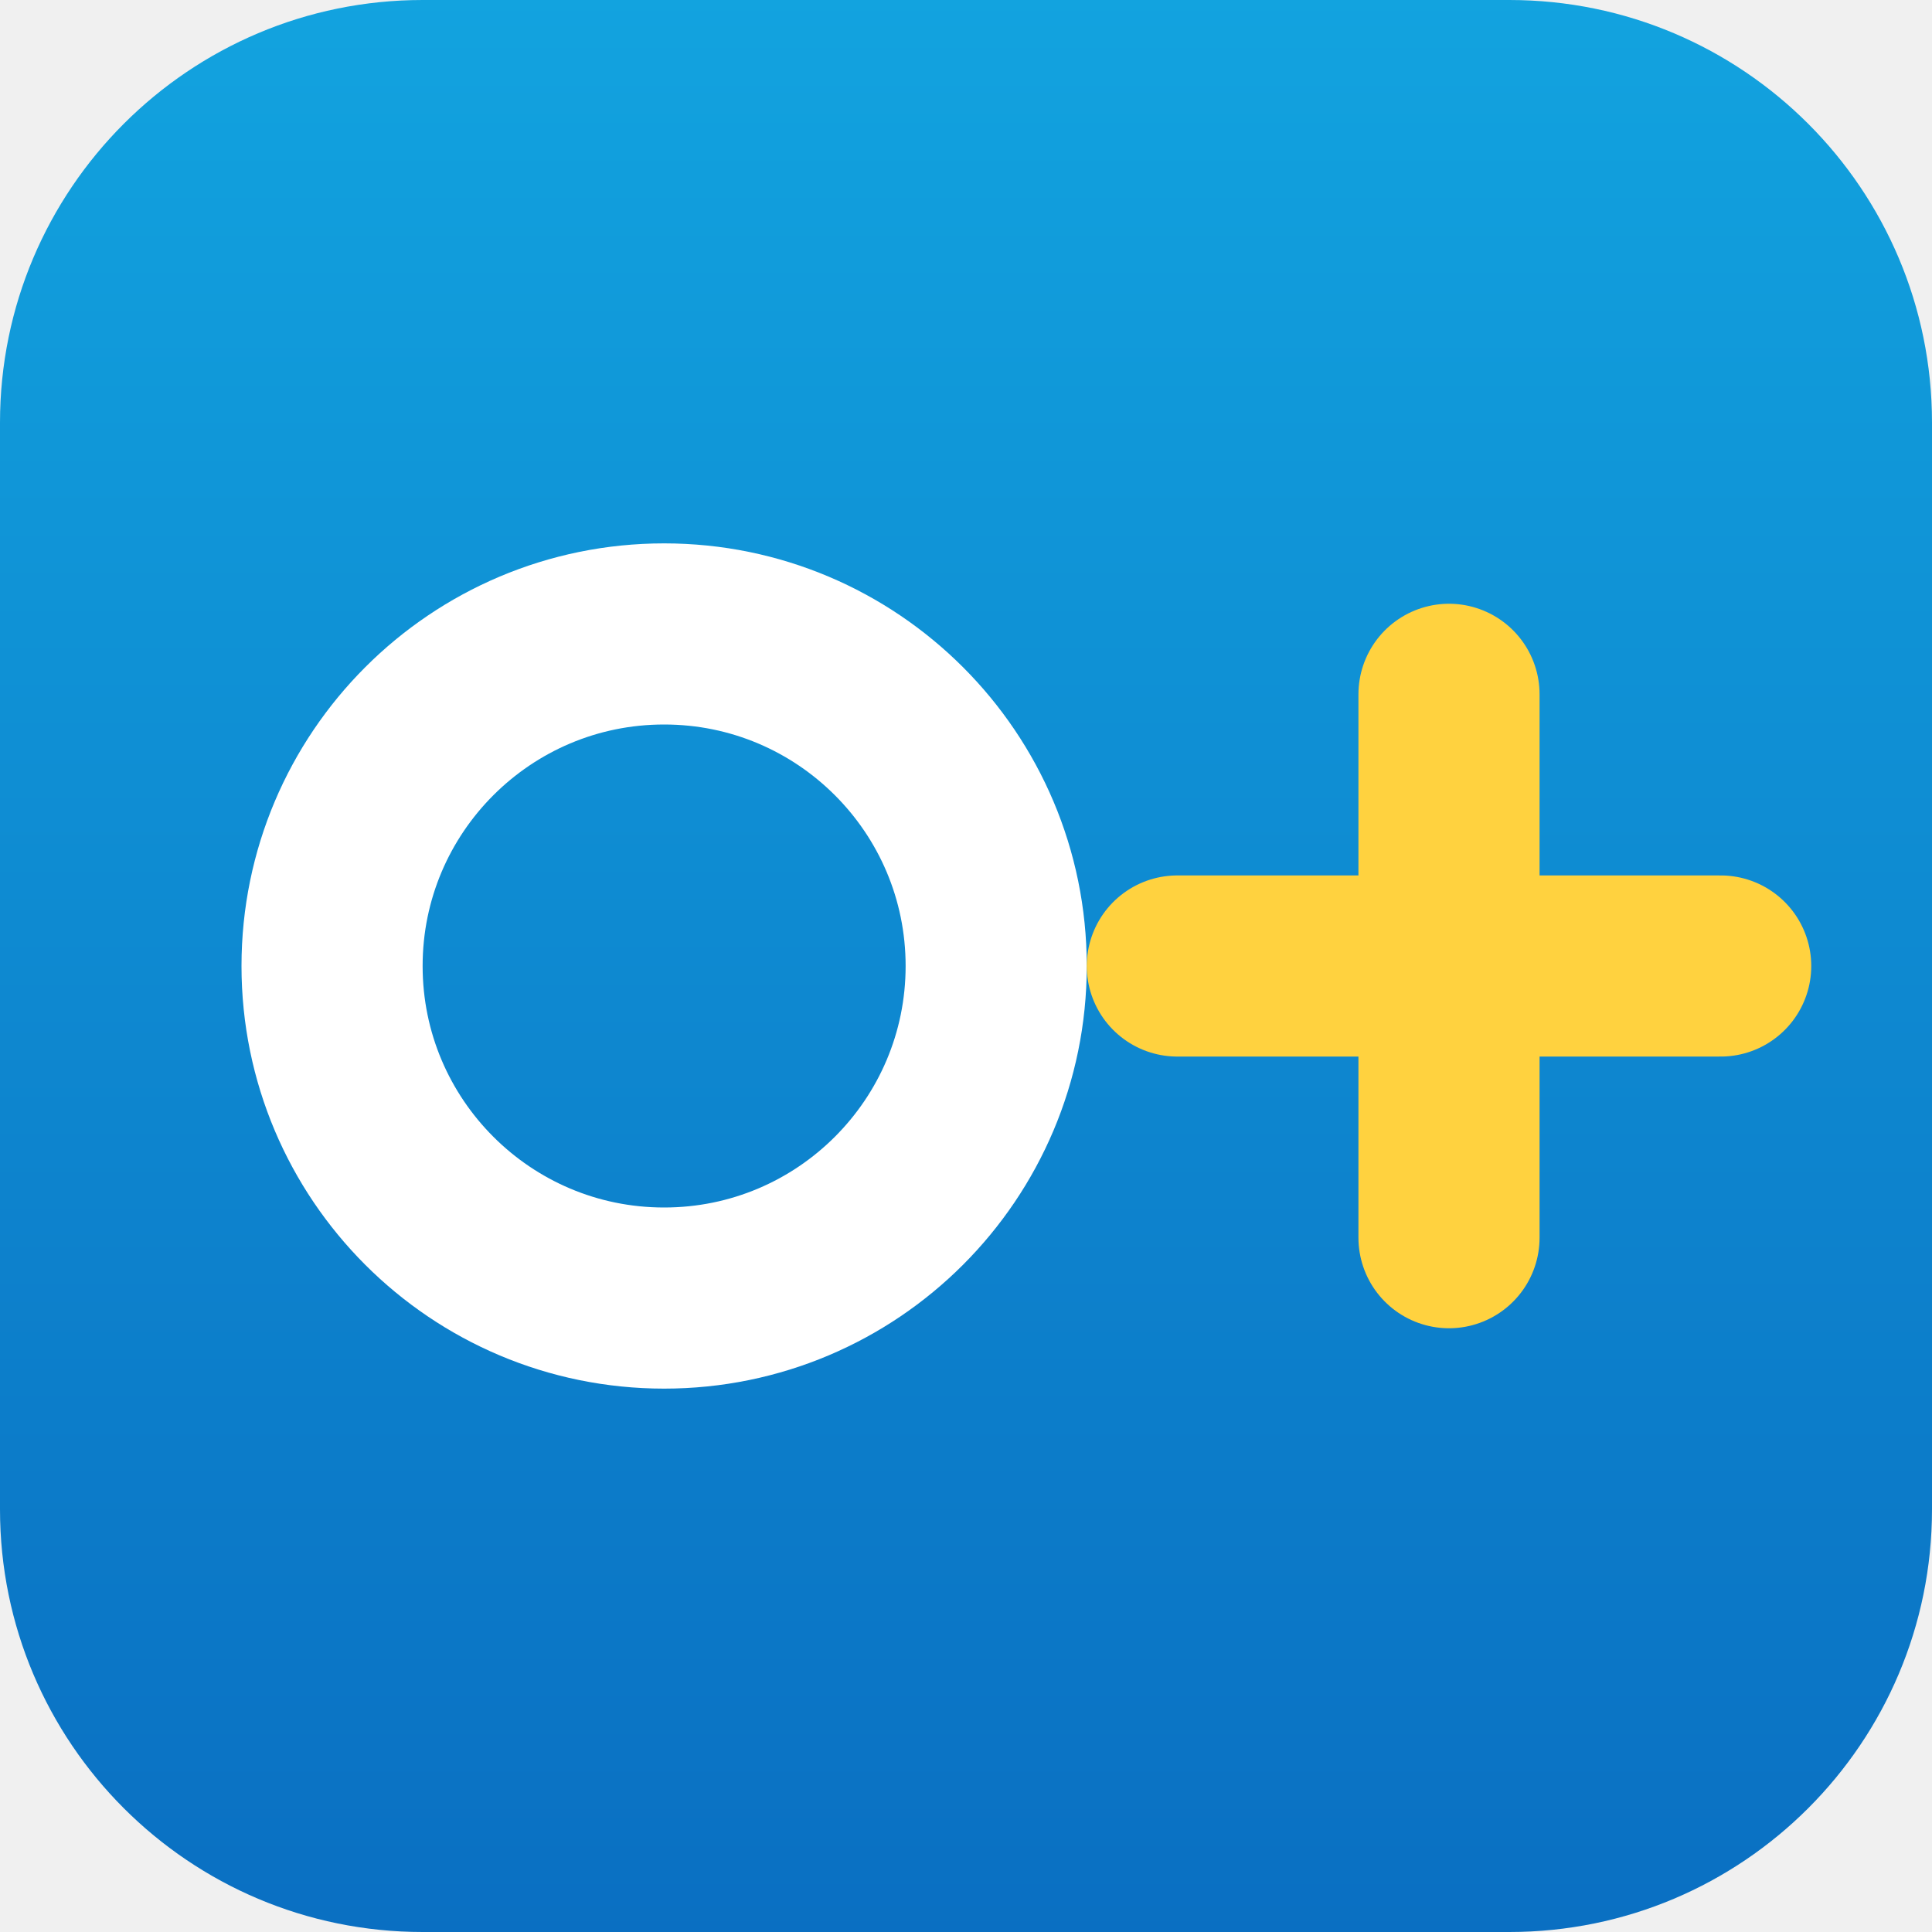
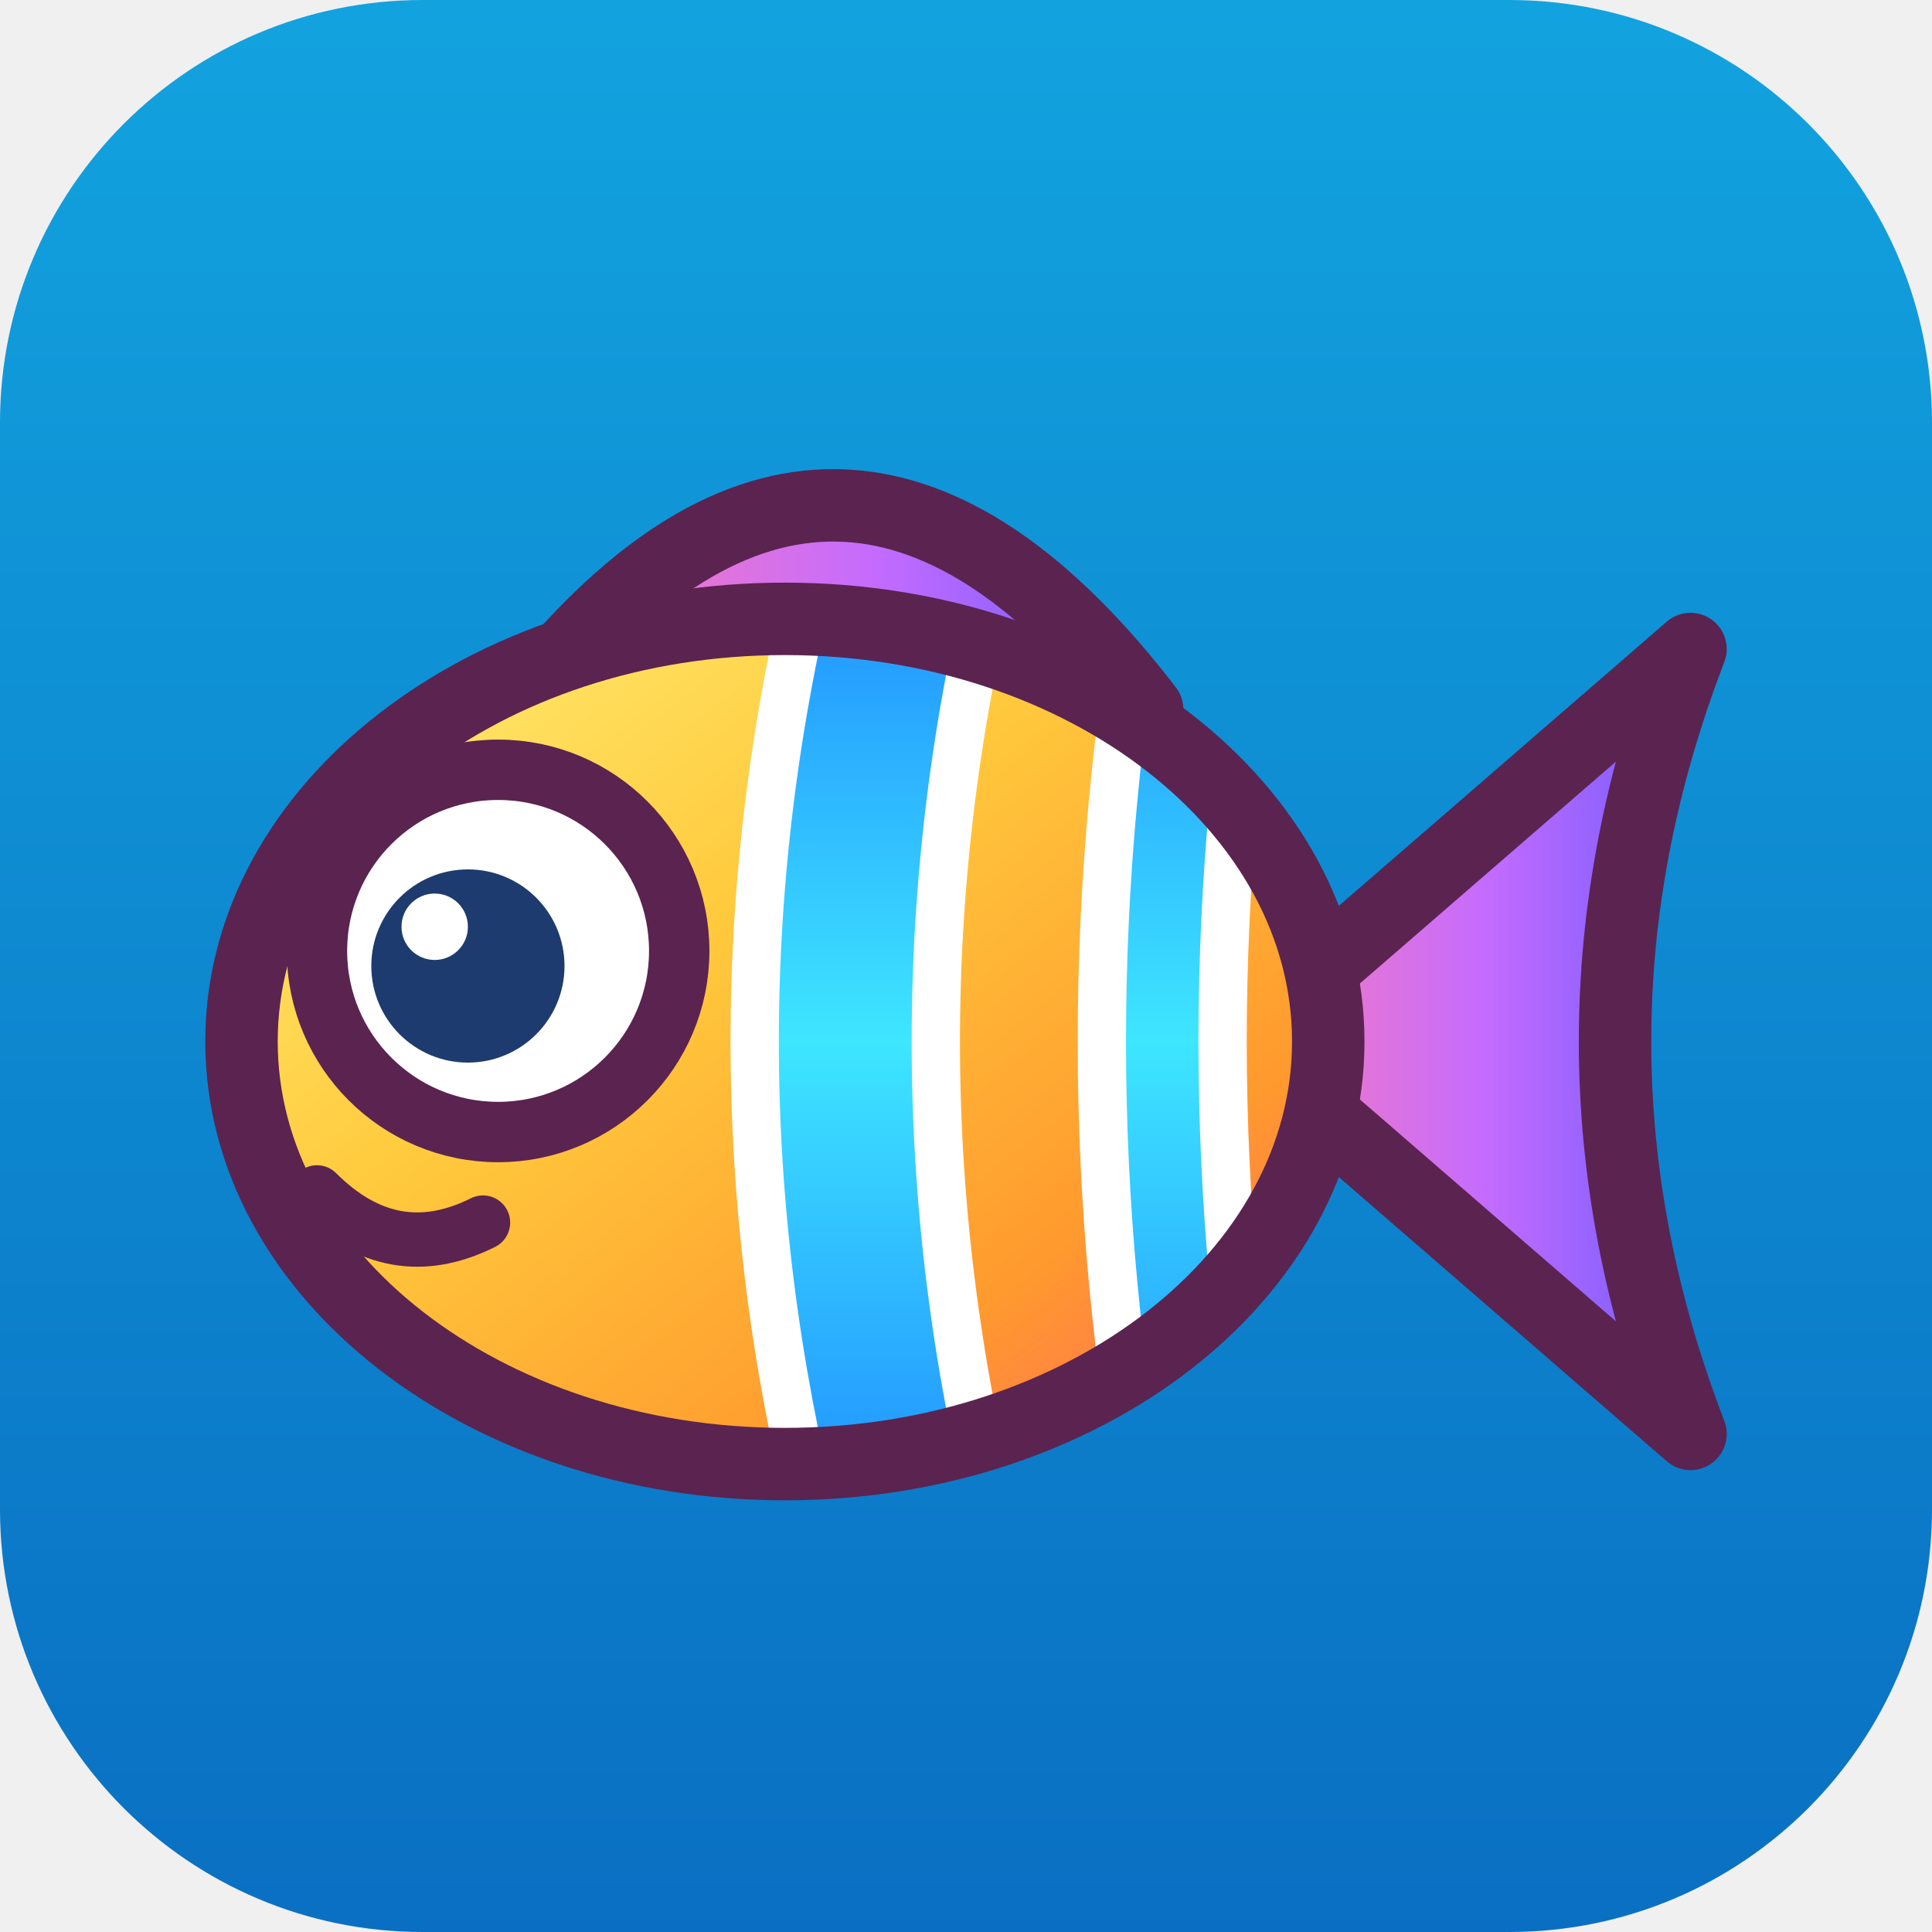
<svg xmlns="http://www.w3.org/2000/svg" viewBox="0 0 64 64">
  <defs>
-     <linearGradient id="g" x1="0" y1="0" x2="0" y2="1">
+     <linearGradient id="bg" x1="0" y1="0" x2="0" y2="1">
      <stop offset="0" stop-color="#12a3df" />
      <stop offset="1" stop-color="#0a6fc2" />
    </linearGradient>
+     <linearGradient id="body" x1="0" y1="0" x2="1" y2="1">
+       <stop offset="0" stop-color="#fff27a" />
+       <stop offset=".4" stop-color="#ffc93c" />
+       <stop offset=".75" stop-color="#ff9a2e" />
+       <stop offset="1" stop-color="#ff5e62" />
+     </linearGradient>
+     <linearGradient id="fin" x1="0" y1="0" x2="1" y2="0">
+       <stop offset="0" stop-color="#ff7eb6" />
+       <stop offset=".55" stop-color="#c46bff" />
+       <stop offset="1" stop-color="#6f5cff" />
+     </linearGradient>
+     <linearGradient id="stripe" x1="0" y1="0" x2="0" y2="1">
+       <stop offset="0" stop-color="#1f8bff" />
+       <stop offset=".5" stop-color="#3ee6ff" />
+       <stop offset="1" stop-color="#1f8bff" />
+     </linearGradient>
+     <clipPath id="clip">
+       <ellipse cx="28" cy="33" rx="18" ry="14" />
+     </clipPath>
  </defs>
-   <rect width="64" height="64" rx="14" fill="url(#g)" />
-   <circle cx="22" cy="32" r="11" fill="none" stroke="#fff" stroke-width="6" />
-   <path d="M48 23v18M39 32h18" stroke="#ffd23f" stroke-width="6" stroke-linecap="round" />
+   <rect width="64" height="64" rx="14" fill="url(#bg)" />
+   <g transform="translate(-2 1.5)">
+     <path d="M43 33 L58 20 Q53 33 58 46 Z" fill="url(#fin)" stroke="#5b2350" stroke-width="2.4" stroke-linejoin="round" />
+     <path d="M20 21 Q30 9 40 22 Z" fill="url(#fin)" stroke="#5b2350" stroke-width="2.4" stroke-linejoin="round" />
+     <ellipse cx="28" cy="33" rx="18" ry="14" fill="url(#body)" />
+     <g clip-path="url(#clip)">
+       <path d="M29 17 Q25 33 29 49 L35 49 Q31 33 35 17 Z" fill="url(#stripe)" stroke="#fff" stroke-width="1.6" />
+       <path d="M40 17 Q37 33 40 49 L44 49 Q41 33 44 17 Z" fill="url(#stripe)" stroke="#fff" stroke-width="1.6" />
+     </g>
+     <ellipse cx="28" cy="33" rx="18" ry="14" fill="none" stroke="#5b2350" stroke-width="2.4" />
+     <circle cx="18.5" cy="30" r="6" fill="#fff" stroke="#5b2350" stroke-width="2" />
+     <circle cx="17.5" cy="30.5" r="3.2" fill="#1d3b6e" />
+     <circle cx="16.4" cy="29.2" r="1.1" fill="#fff" />
+     <path d="M12.5 38 Q15 40.5 18 39" fill="none" stroke="#5b2350" stroke-width="1.8" stroke-linecap="round" />
+   </g>
</svg>
